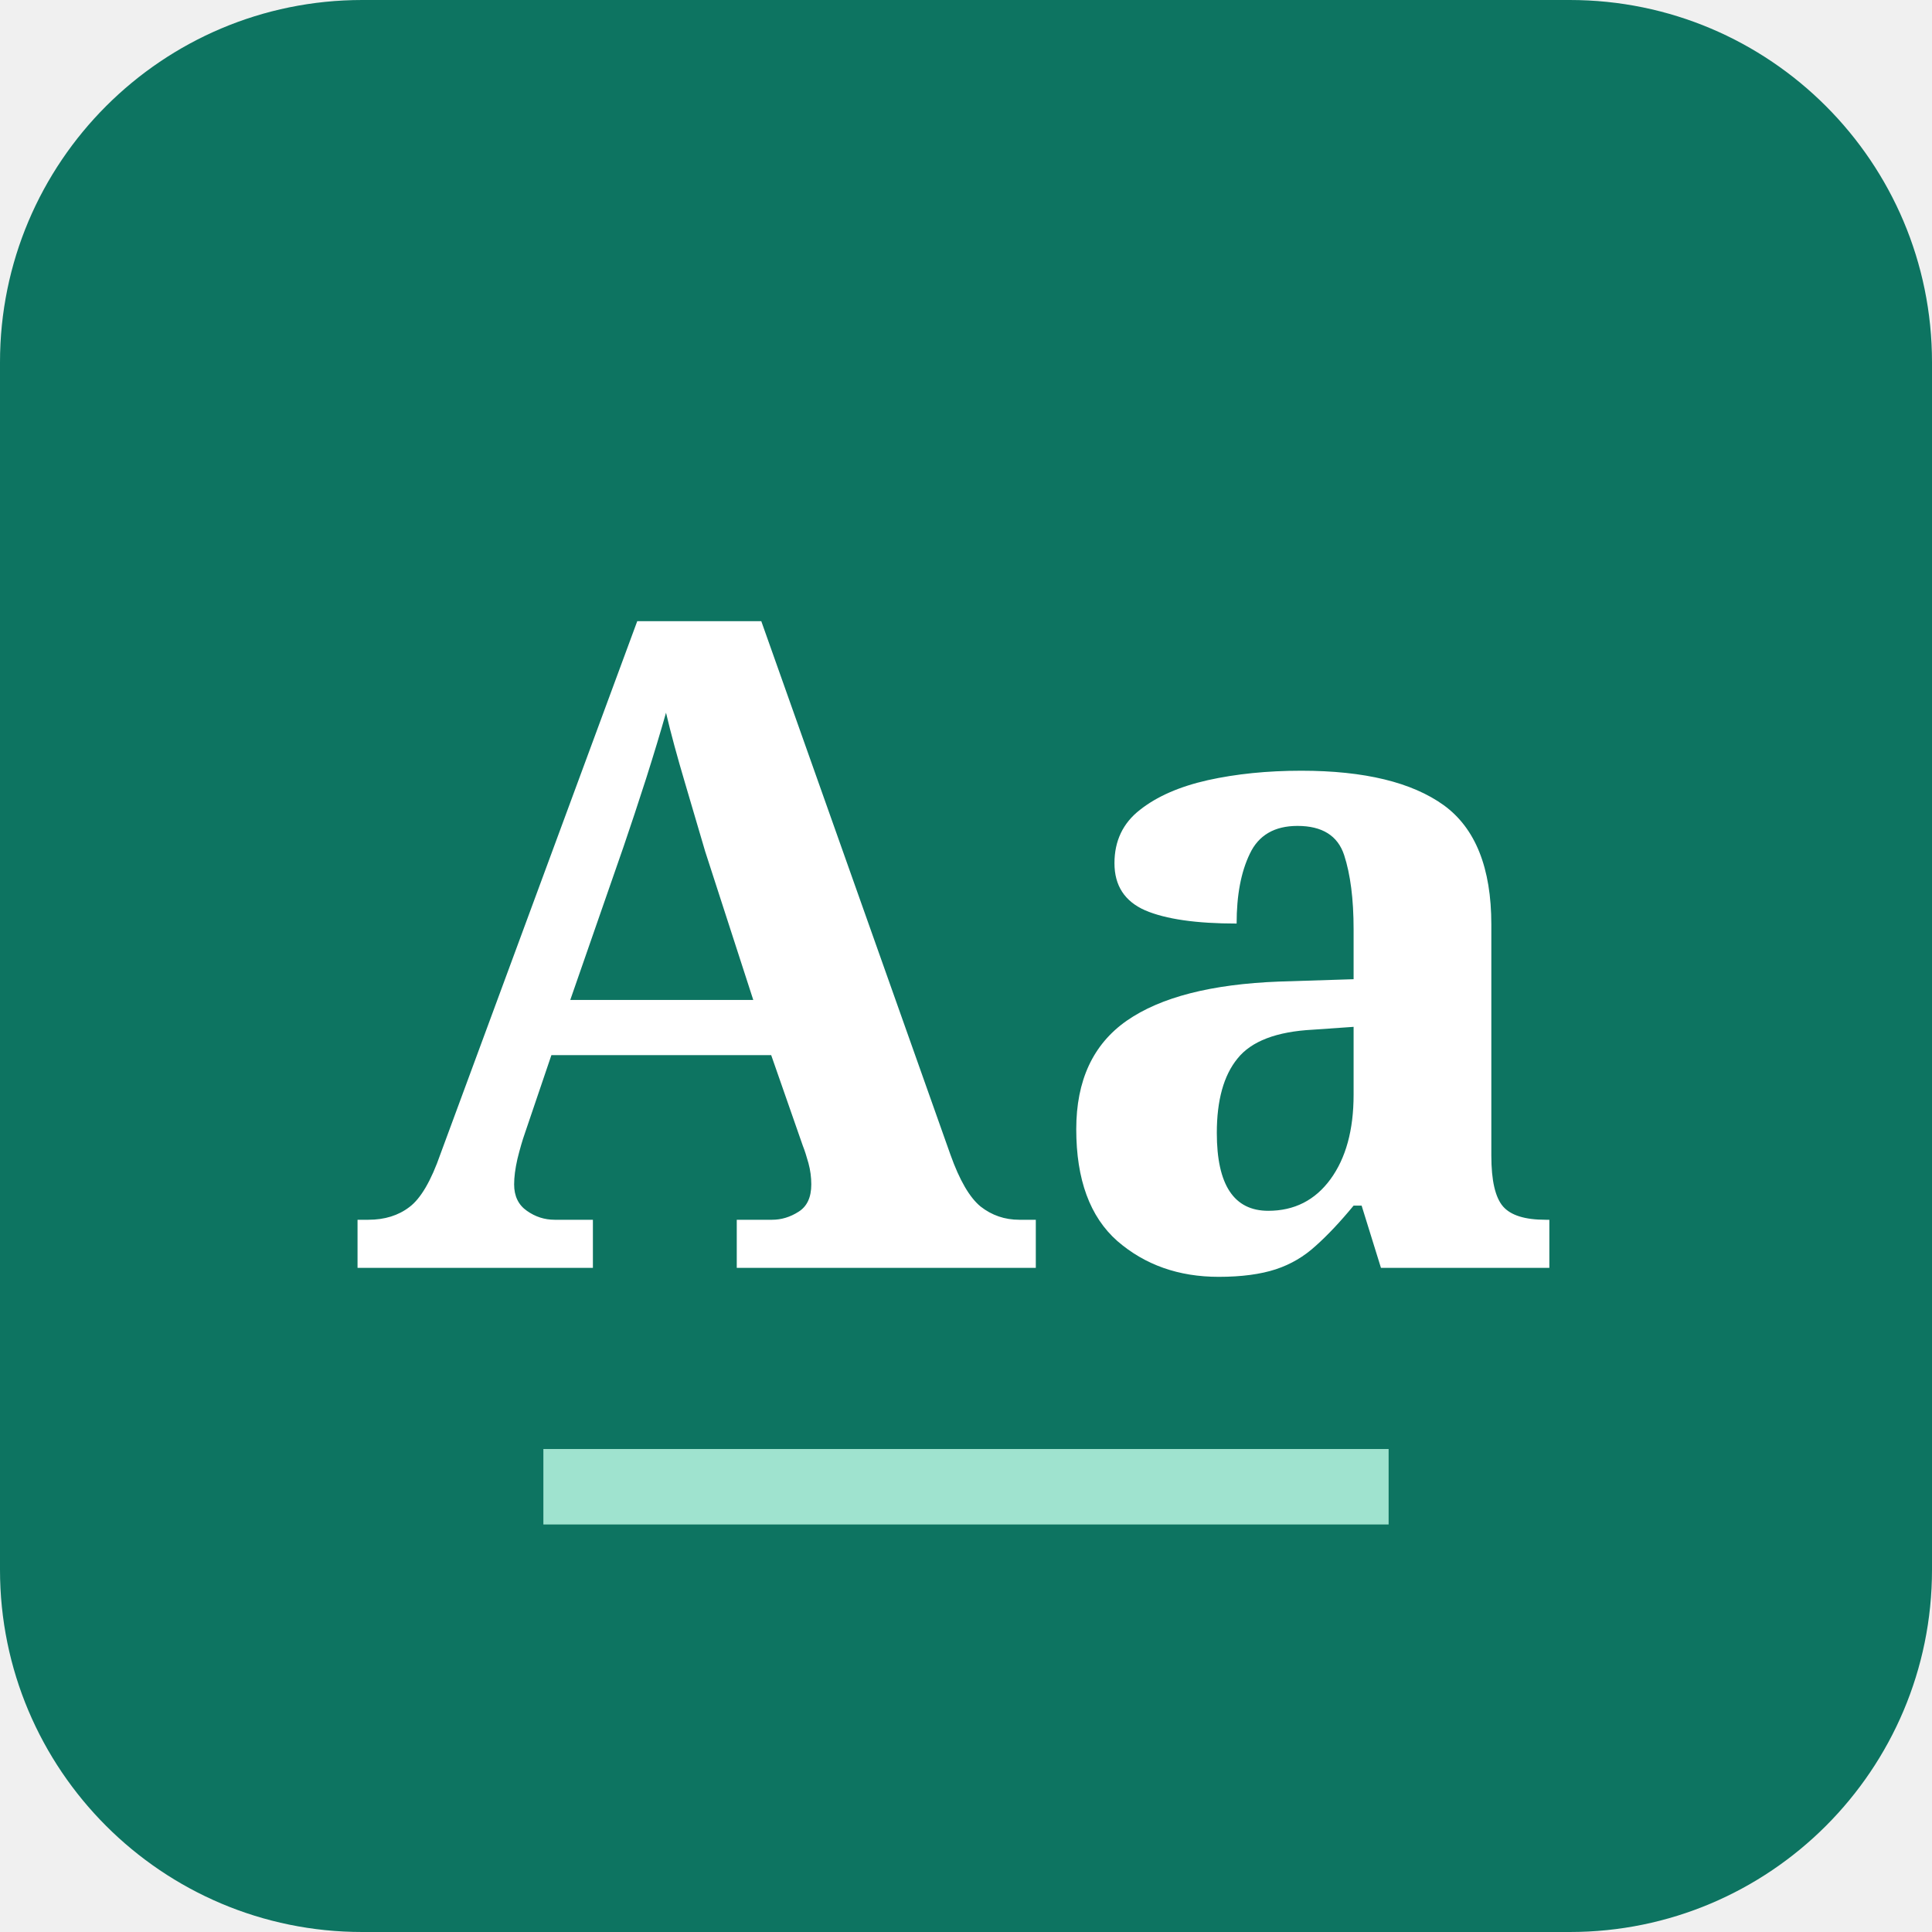
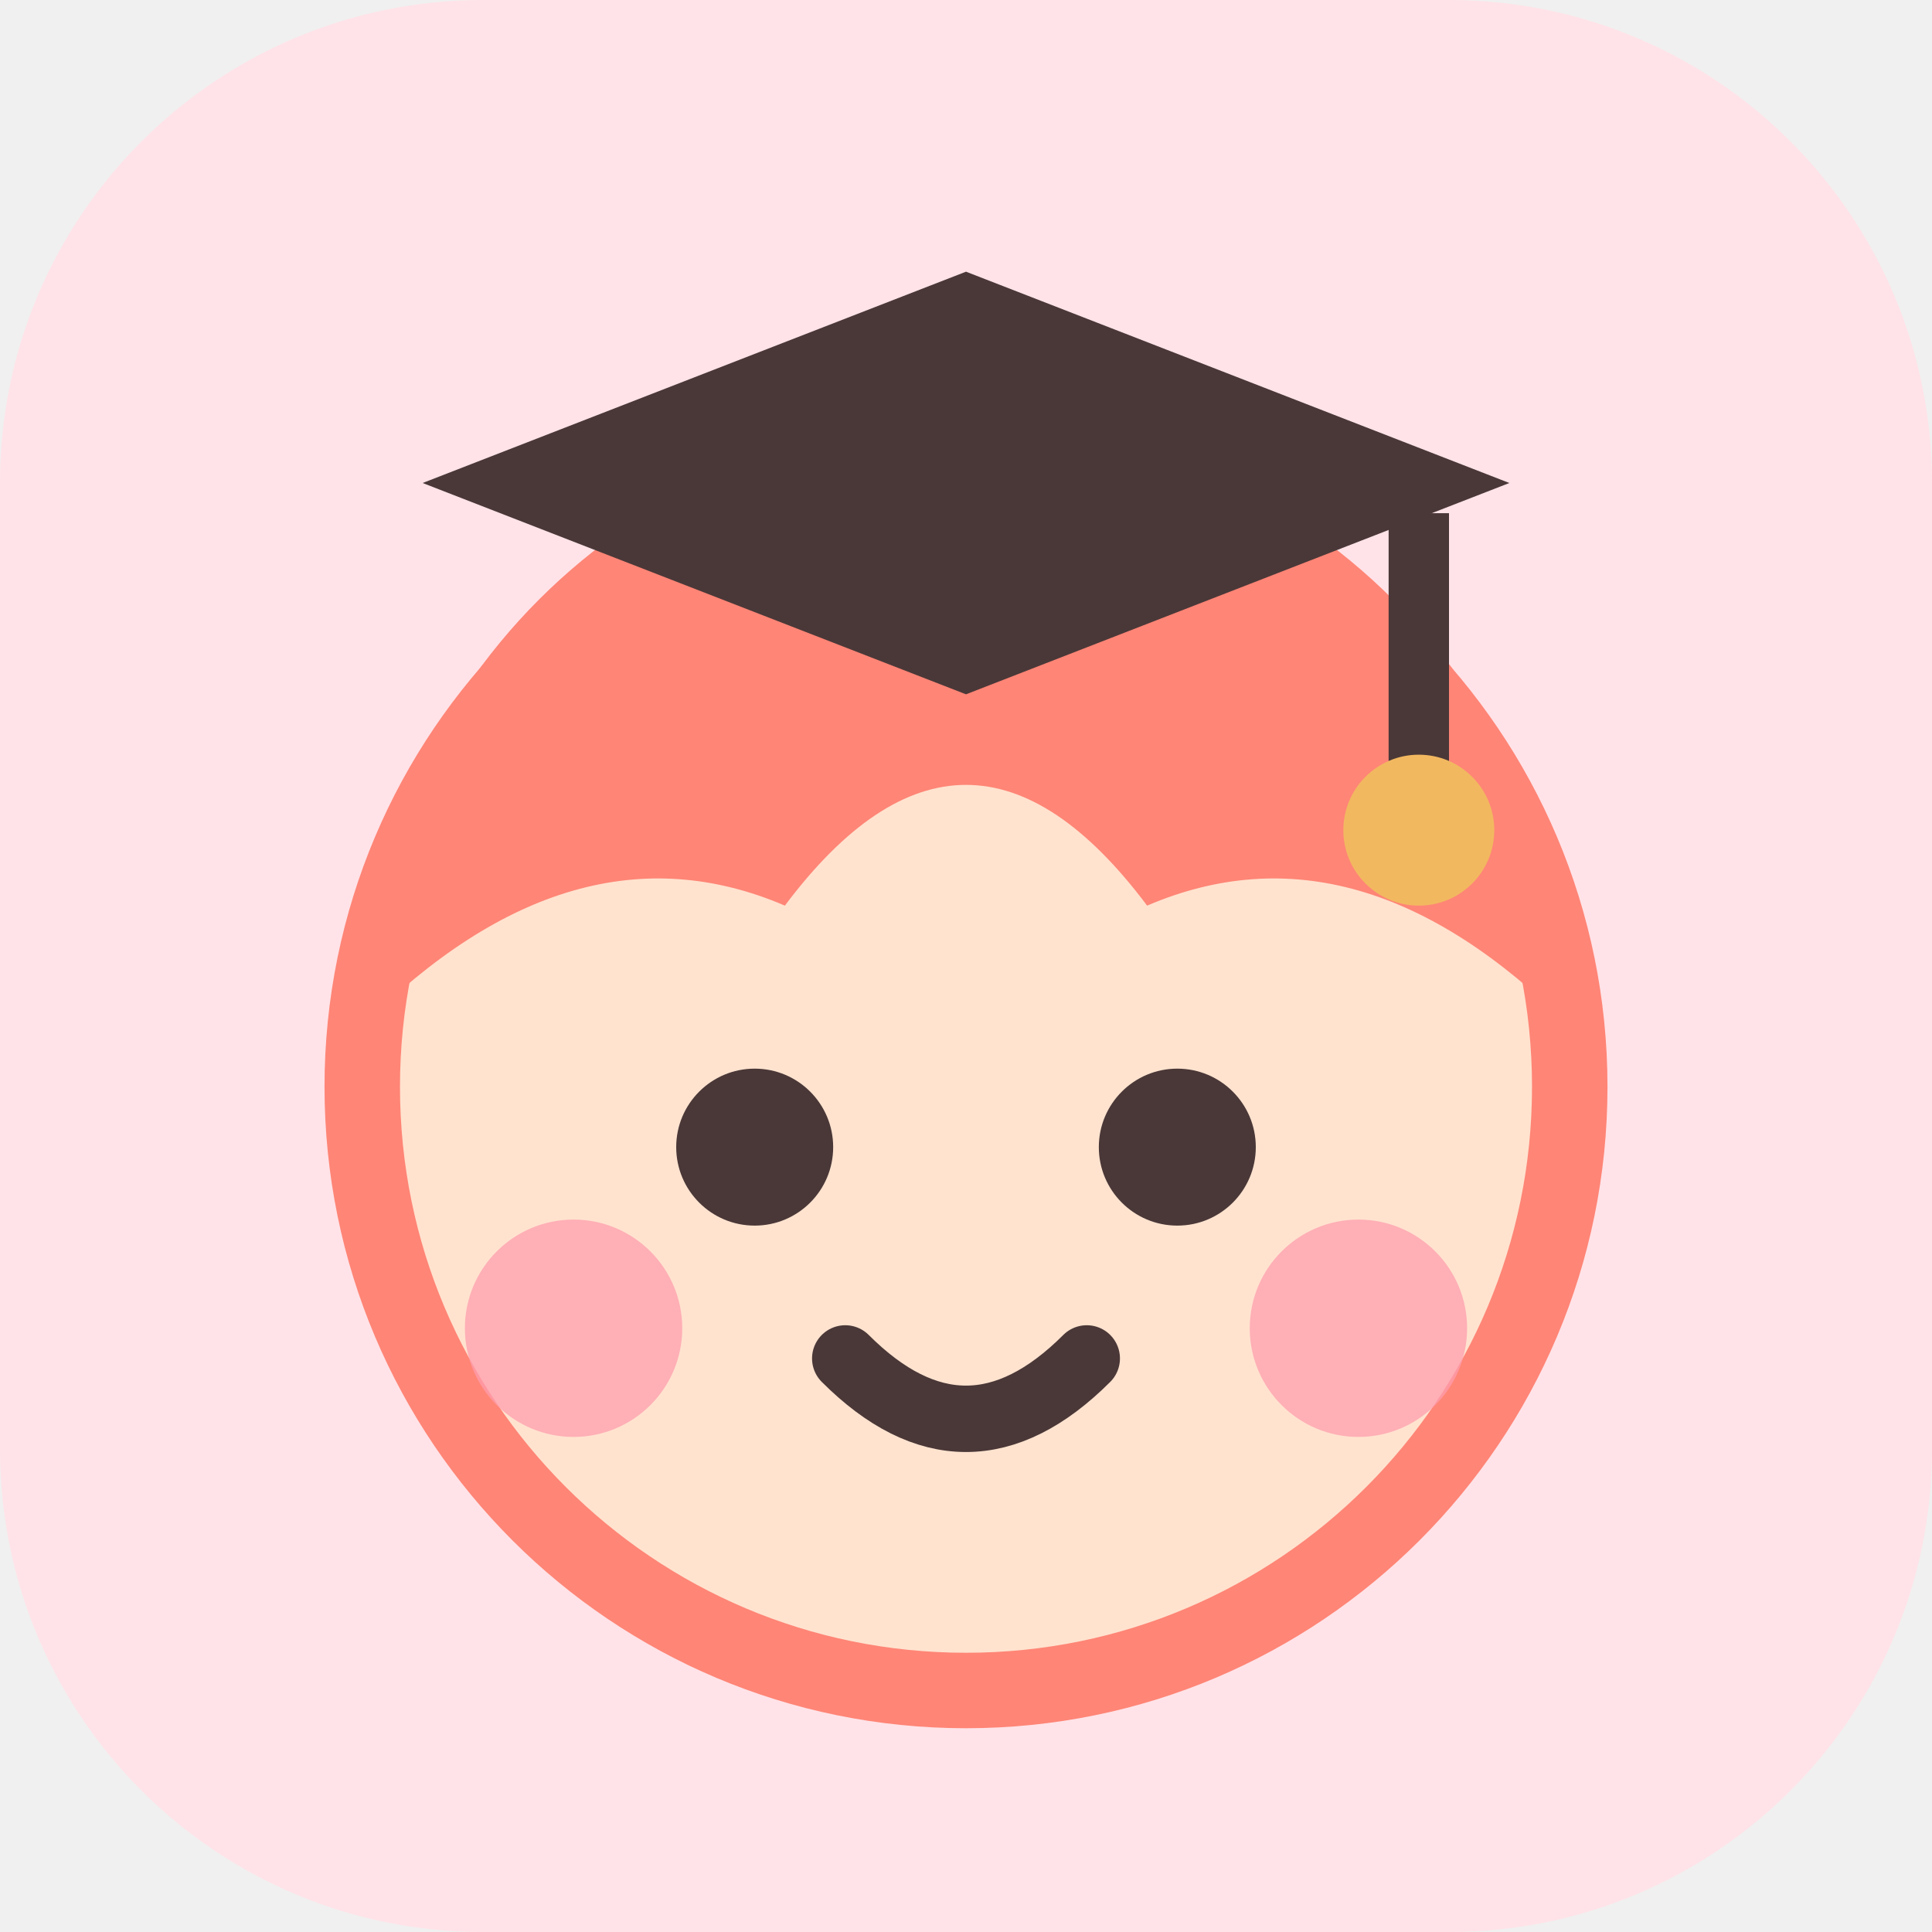
<svg xmlns="http://www.w3.org/2000/svg" viewBox="0 0 64 64">
-   <rect width="64" height="64" rx="12" fill="#0D7461" />
-   <text x="32" y="42" font-family="Georgia,serif" font-weight="700" font-size="30" fill="#fff" text-anchor="middle">Aa</text>
-   <rect x="18" y="48" width="28" height="2.5" fill="#9FE3CF" />
+   <rect width="64" height="64" rx="16" fill="#FFE3E8" />
+   <circle cx="32" cy="36" r="20" fill="#FFE3CF" stroke="#FF8576" stroke-width="2.5" />
+   <path d="M12 34A20 20 0 0 1 52 34Q45 27 38 30Q32 22 26 30Q19 27 12 34Z" fill="#FF8576" />
+   <path d="M14 16L32 9L50 16L32 23Z" fill="#4A3838" />
+   <path d="M47 17V26" stroke="#4A3838" stroke-width="2" />
+   <circle cx="47" cy="27.5" r="2.5" fill="#F2B860" />
+   <circle cx="25" cy="38" r="2.6" fill="#4A3838" />
+   <circle cx="39" cy="38" r="2.6" fill="#4A3838" />
+   <circle cx="19" cy="44" r="3.6" fill="#FF9EAE" opacity=".75" />
+   <circle cx="45" cy="44" r="3.6" fill="#FF9EAE" opacity=".75" />
+   <path d="M28 45Q32 49 36 45" fill="none" stroke="#4A3838" stroke-width="2.2" stroke-linecap="round" />
</svg>
